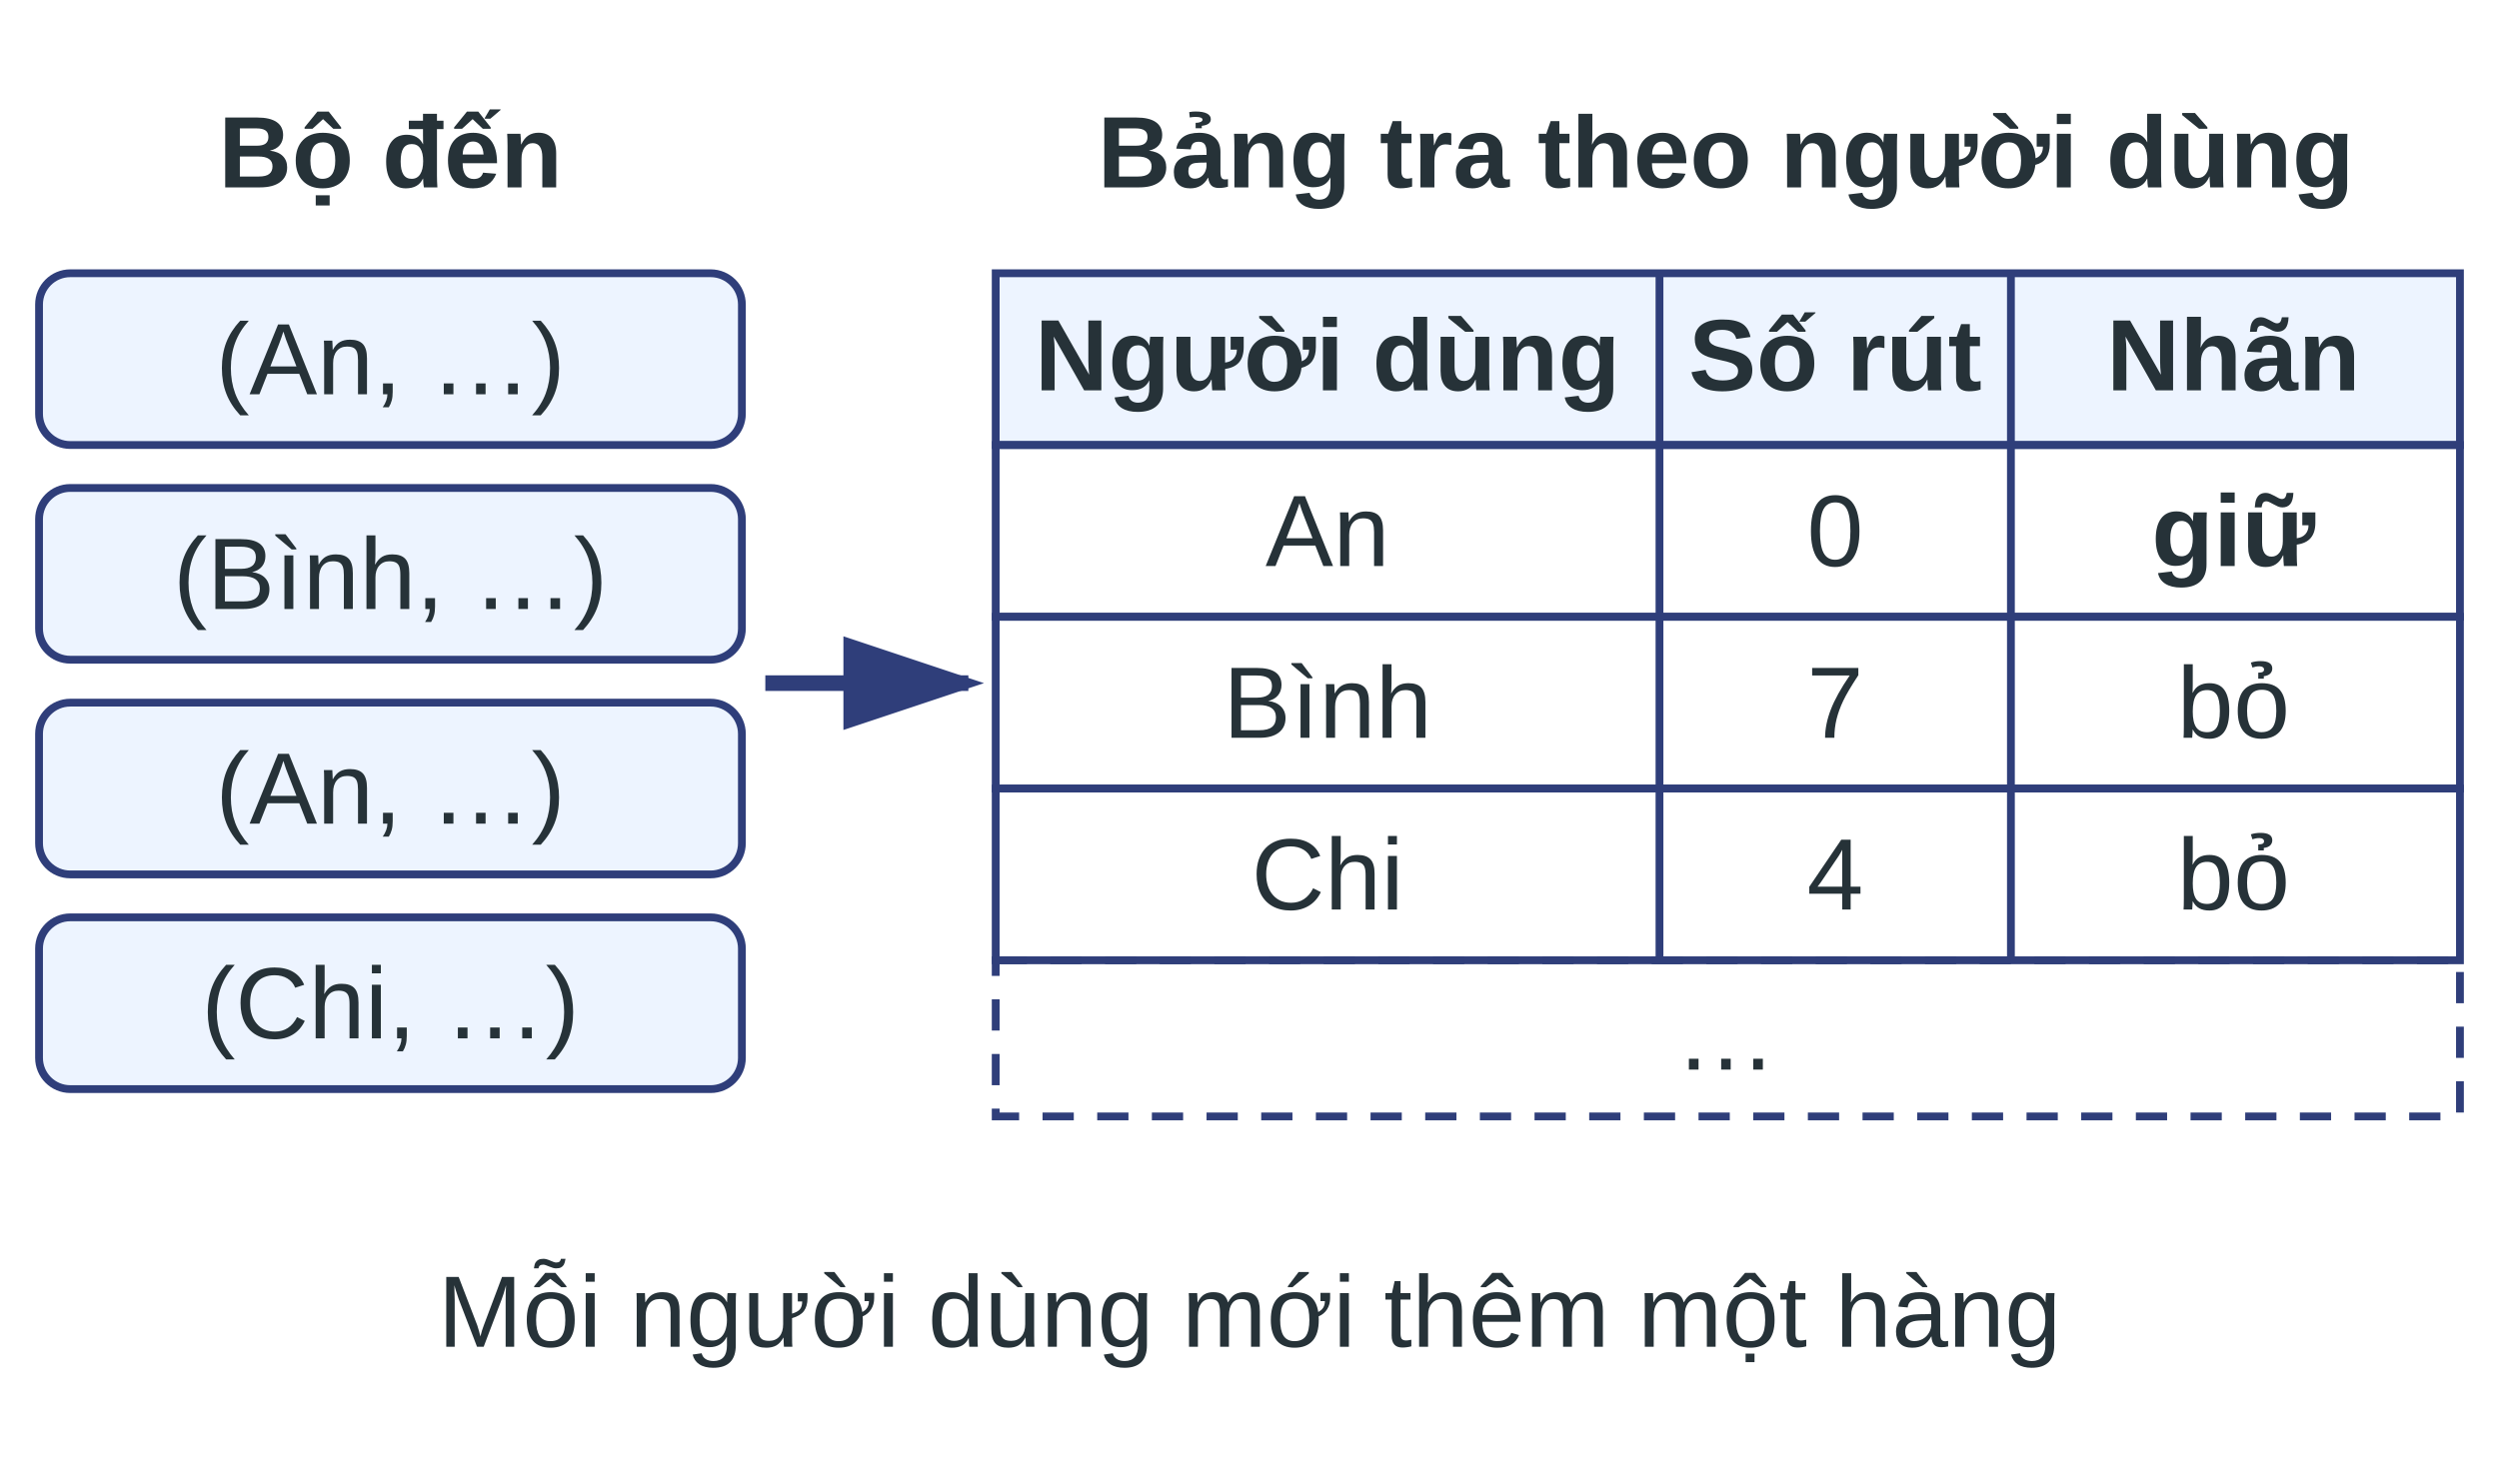
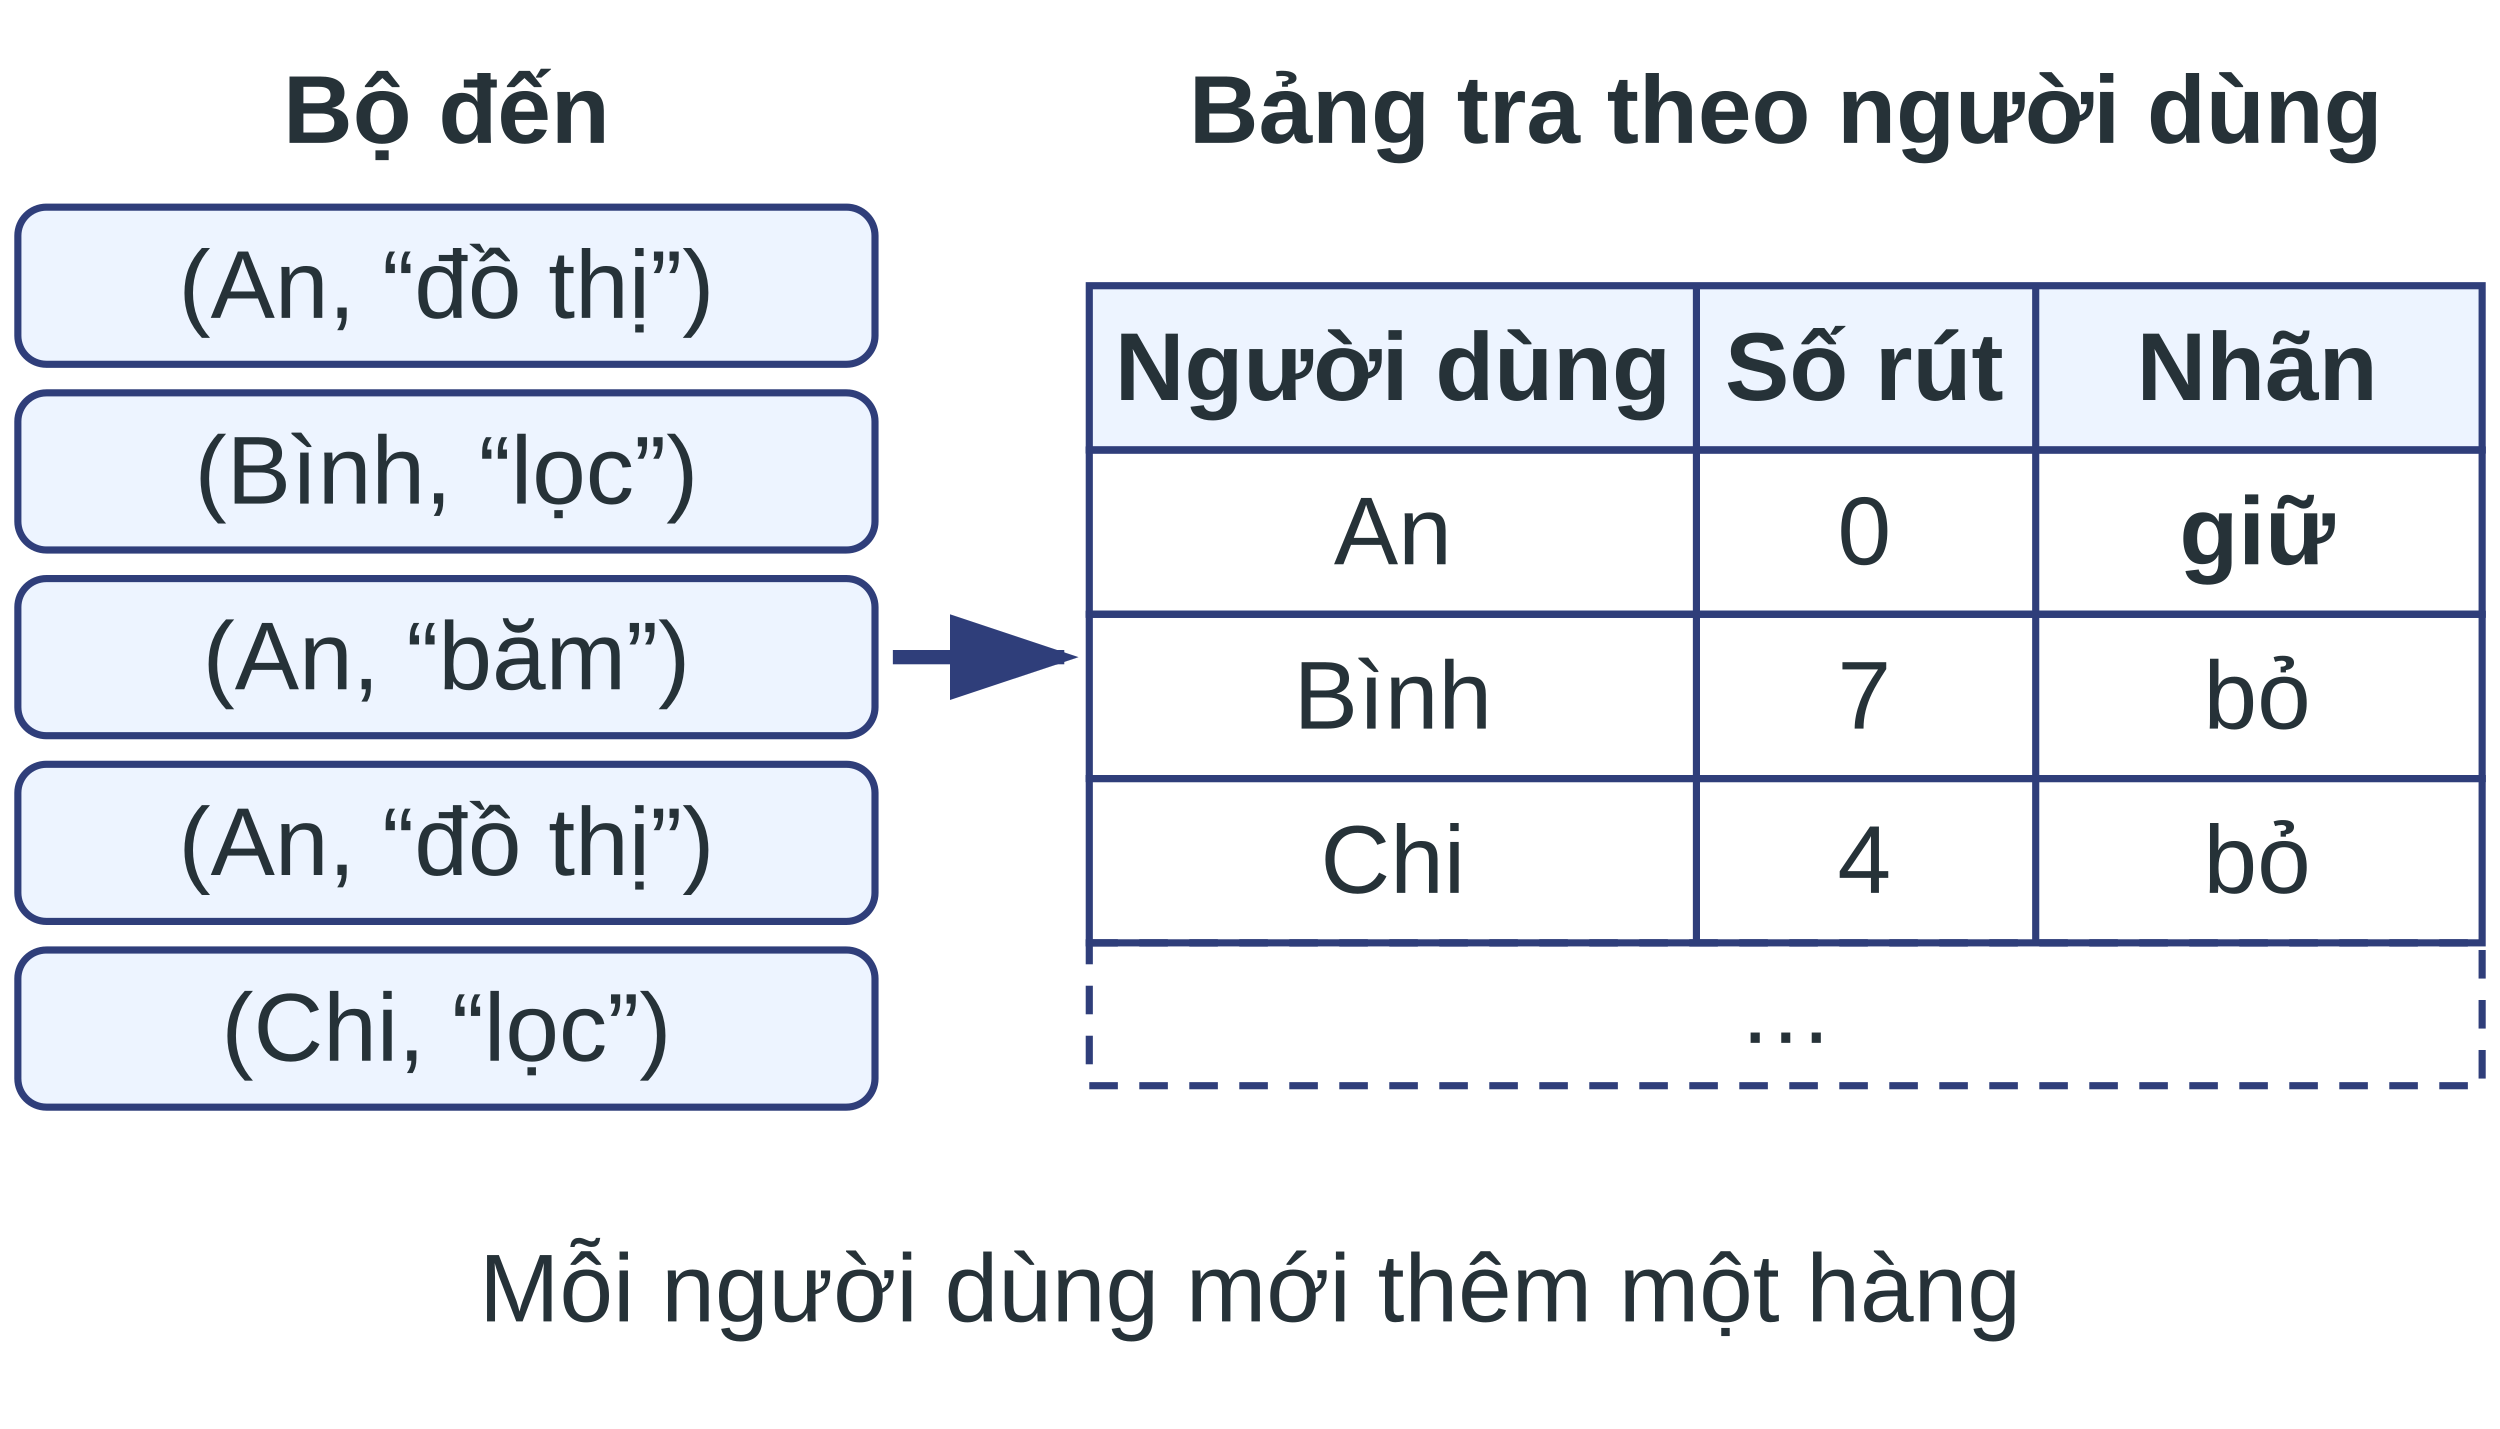
- <svg xmlns="http://www.w3.org/2000/svg" viewBox="0 0 640 380" role="img" aria-labelledby="btn-t btn-d">
+ <svg xmlns="http://www.w3.org/2000/svg" viewBox="0 0 700 400" role="img" aria-labelledby="btn-t btn-d">
  <defs>
    <marker id="btn-a" markerWidth="10" markerHeight="10" refX="8" refY="3" orient="auto">
      <path d="M0,0 L0,6 L9,3 z" fill="#2f3e7a" />
    </marker>
  </defs>
-   <g font-family="Arial,Helvetica,sans-serif" font-size="26" fill="#263238">
-     <text x="100" y="48" text-anchor="middle" font-weight="700">Bộ đến</text>
+   <g font-family="Arial,Helvetica,sans-serif" font-size="27" fill="#263238">
+     <text x="125" y="40" text-anchor="middle" font-weight="700">Bộ đến</text>
    <g fill="#edf4ff" stroke="#2f3e7a" stroke-width="2">
-       <rect x="10" y="70" width="180" height="44" rx="8" />
-       <rect x="10" y="125" width="180" height="44" rx="8" />
-       <rect x="10" y="180" width="180" height="44" rx="8" />
-       <rect x="10" y="235" width="180" height="44" rx="8" />
+       <rect x="5" y="58" width="240" height="44" rx="8" />
+       <rect x="5" y="110" width="240" height="44" rx="8" />
+       <rect x="5" y="162" width="240" height="44" rx="8" />
+       <rect x="5" y="214" width="240" height="44" rx="8" />
+       <rect x="5" y="266" width="240" height="44" rx="8" />
    </g>
-     <text x="100" y="101" text-anchor="middle">(An, …)</text>
-     <text x="100" y="156" text-anchor="middle">(Bình, …)</text>
-     <text x="100" y="211" text-anchor="middle">(An, …)</text>
-     <text x="100" y="266" text-anchor="middle">(Chi, …)</text>
-     <path d="M196 175 H248" stroke="#2f3e7a" stroke-width="4" fill="none" marker-end="url(#btn-a)" />
-     <text x="442" y="48" text-anchor="middle" font-weight="700">Bảng tra theo người dùng</text>
-     <rect x="255" y="70" width="375" height="44" fill="#edf4ff" stroke="#2f3e7a" stroke-width="2" />
+     <text x="125" y="89" text-anchor="middle">(An, “đồ thị”)</text>
+     <text x="125" y="141" text-anchor="middle">(Bình, “lọc”)</text>
+     <text x="125" y="193" text-anchor="middle">(An, “băm”)</text>
+     <text x="125" y="245" text-anchor="middle">(An, “đồ thị”)</text>
+     <text x="125" y="297" text-anchor="middle">(Chi, “lọc”)</text>
+     <path d="M250 184 H298" stroke="#2f3e7a" stroke-width="4" fill="none" marker-end="url(#btn-a)" />
+     <text x="500" y="40" text-anchor="middle" font-weight="700">Bảng tra theo người dùng</text>
+     <rect x="305" y="80" width="390" height="46" fill="#edf4ff" stroke="#2f3e7a" stroke-width="2" />
    <g fill="none" stroke="#2f3e7a" stroke-width="2">
-       <rect x="255" y="114" width="375" height="44" />
-       <rect x="255" y="158" width="375" height="44" />
-       <rect x="255" y="202" width="375" height="44" />
-       <path d="M425 70 V246 M515 70 V246" />
+       <rect x="305" y="126" width="390" height="46" />
+       <rect x="305" y="172" width="390" height="46" />
+       <rect x="305" y="218" width="390" height="46" />
+       <path d="M475 80 V264 M570 80 V264" />
    </g>
-     <rect x="255" y="246" width="375" height="40" fill="none" stroke="#2f3e7a" stroke-width="2" stroke-dasharray="8 6" />
-     <text x="340" y="100" text-anchor="middle" font-weight="700">Người dùng</text>
-     <text x="470" y="100" text-anchor="middle" font-weight="700">Số rút</text>
-     <text x="572" y="100" text-anchor="middle" font-weight="700">Nhãn</text>
-     <text x="340" y="145" text-anchor="middle">An</text>
-     <text x="470" y="145" text-anchor="middle">0</text>
-     <text x="572" y="145" text-anchor="middle" font-weight="700">giữ</text>
-     <text x="340" y="189" text-anchor="middle">Bình</text>
-     <text x="470" y="189" text-anchor="middle">7</text>
-     <text x="572" y="189" text-anchor="middle">bỏ</text>
-     <text x="340" y="233" text-anchor="middle">Chi</text>
-     <text x="470" y="233" text-anchor="middle">4</text>
-     <text x="572" y="233" text-anchor="middle">bỏ</text>
-     <text x="442" y="274" text-anchor="middle">…</text>
-     <text x="320" y="345" text-anchor="middle">Mỗi người dùng mới thêm một hàng</text>
+     <rect x="305" y="264" width="390" height="40" fill="none" stroke="#2f3e7a" stroke-width="2" stroke-dasharray="8 6" />
+     <text x="390" y="112" text-anchor="middle" font-weight="700">Người dùng</text>
+     <text x="522" y="112" text-anchor="middle" font-weight="700">Số rút</text>
+     <text x="632" y="112" text-anchor="middle" font-weight="700">Nhãn</text>
+     <text x="390" y="158" text-anchor="middle">An</text>
+     <text x="522" y="158" text-anchor="middle">0</text>
+     <text x="632" y="158" text-anchor="middle" font-weight="700">giữ</text>
+     <text x="390" y="204" text-anchor="middle">Bình</text>
+     <text x="522" y="204" text-anchor="middle">7</text>
+     <text x="632" y="204" text-anchor="middle">bỏ</text>
+     <text x="390" y="250" text-anchor="middle">Chi</text>
+     <text x="522" y="250" text-anchor="middle">4</text>
+     <text x="632" y="250" text-anchor="middle">bỏ</text>
+     <text x="500" y="292" text-anchor="middle">…</text>
+     <text x="350" y="370" text-anchor="middle">Mỗi người dùng mới thêm một hàng</text>
  </g>
</svg>
